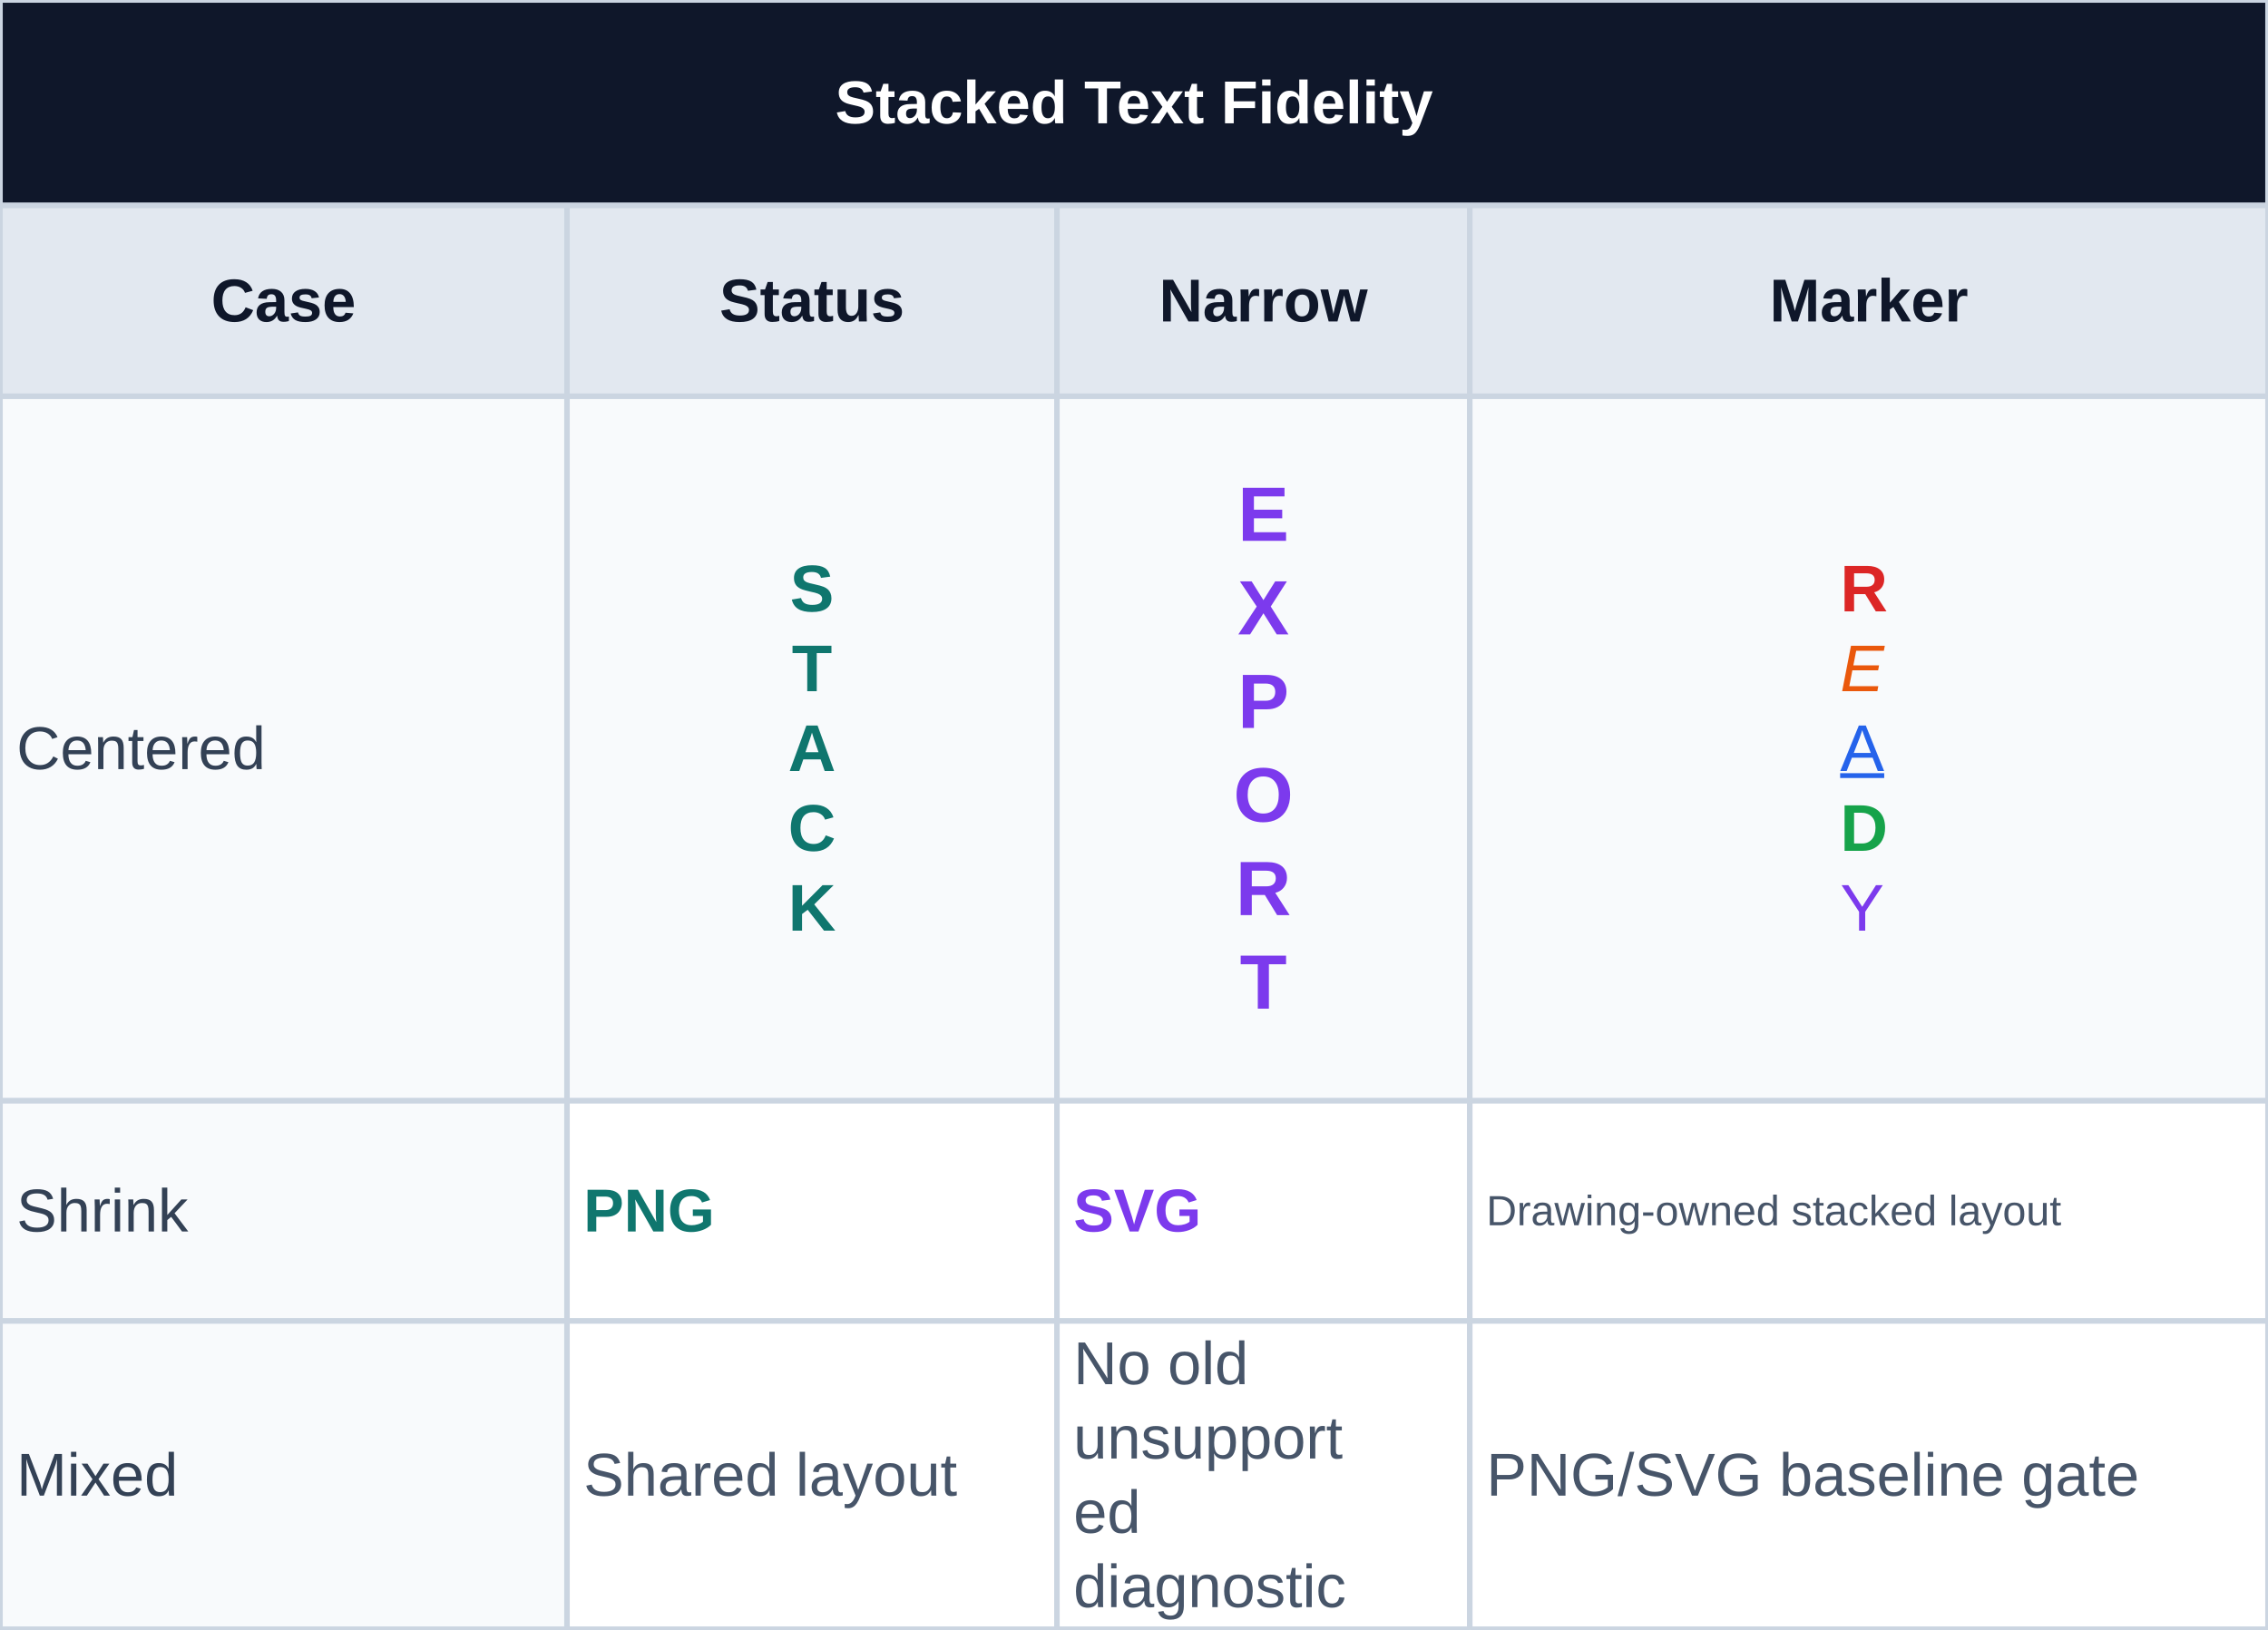
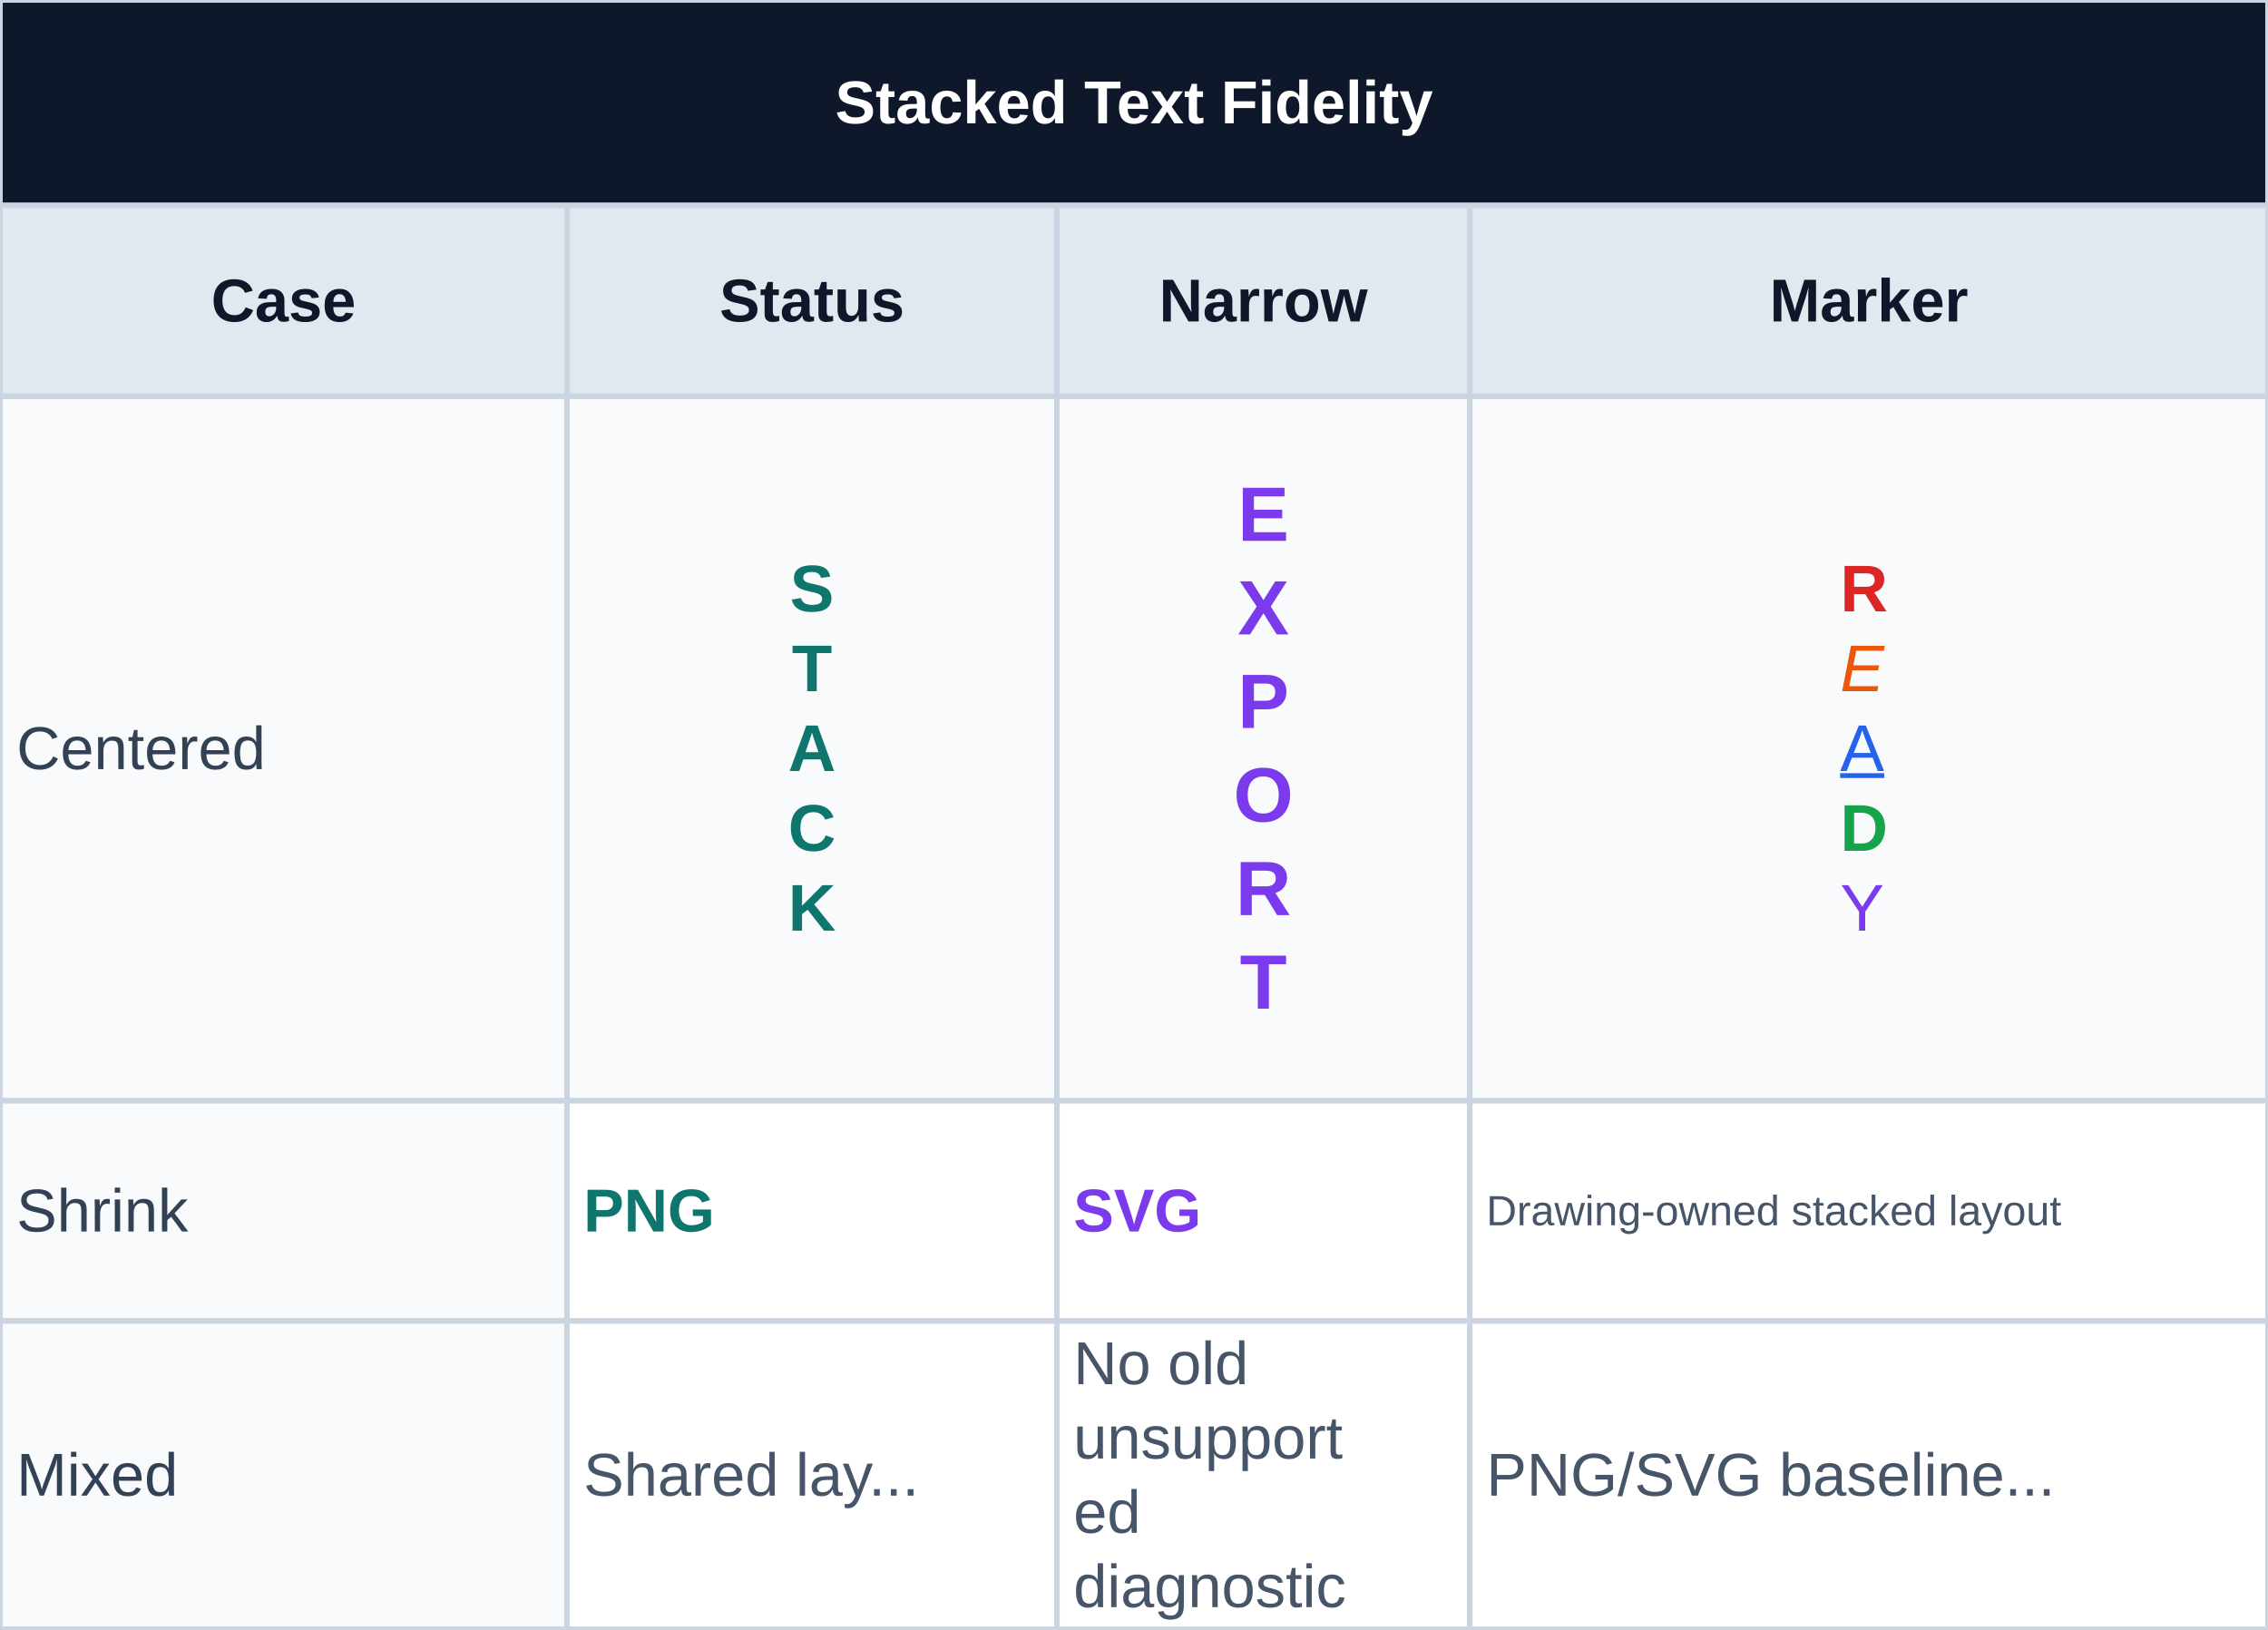
<svg xmlns="http://www.w3.org/2000/svg" width="824" height="592" viewBox="0 0 824 592">
  <rect x="0" y="0" width="824" height="592" fill="#FFFFFF" />
  <rect x="0" y="0" width="824" height="74.66" fill="#0F172A" />
  <line x1="0" y1="0" x2="824" y2="0" stroke="#CBD5E1" stroke-width="2" />
  <line x1="824" y1="0" x2="824" y2="74.66" stroke="#CBD5E1" stroke-width="2" />
  <line x1="0" y1="74.66" x2="824" y2="74.66" stroke="#CBD5E1" stroke-width="2" />
  <line x1="0" y1="0" x2="0" y2="74.66" stroke="#CBD5E1" stroke-width="2" />
  <rect x="0" y="74.66" width="206" height="69.34" fill="#E2E8F0" />
  <line x1="0" y1="74.66" x2="206" y2="74.66" stroke="#CBD5E1" stroke-width="2" />
  <line x1="206" y1="74.66" x2="206" y2="144" stroke="#CBD5E1" stroke-width="2" />
  <line x1="0" y1="144" x2="206" y2="144" stroke="#CBD5E1" stroke-width="2" />
  <line x1="0" y1="74.66" x2="0" y2="144" stroke="#CBD5E1" stroke-width="2" />
  <rect x="206" y="74.66" width="178" height="69.34" fill="#E2E8F0" />
  <line x1="206" y1="74.66" x2="384" y2="74.66" stroke="#CBD5E1" stroke-width="2" />
  <line x1="384" y1="74.66" x2="384" y2="144" stroke="#CBD5E1" stroke-width="2" />
  <line x1="206" y1="144" x2="384" y2="144" stroke="#CBD5E1" stroke-width="2" />
  <line x1="206" y1="74.66" x2="206" y2="144" stroke="#CBD5E1" stroke-width="2" />
  <rect x="384" y="74.66" width="150" height="69.34" fill="#E2E8F0" />
  <line x1="384" y1="74.66" x2="534" y2="74.66" stroke="#CBD5E1" stroke-width="2" />
  <line x1="534" y1="74.66" x2="534" y2="144" stroke="#CBD5E1" stroke-width="2" />
  <line x1="384" y1="144" x2="534" y2="144" stroke="#CBD5E1" stroke-width="2" />
  <line x1="384" y1="74.66" x2="384" y2="144" stroke="#CBD5E1" stroke-width="2" />
  <rect x="534" y="74.66" width="290" height="69.34" fill="#E2E8F0" />
  <line x1="534" y1="74.66" x2="824" y2="74.66" stroke="#CBD5E1" stroke-width="2" />
  <line x1="824" y1="74.66" x2="824" y2="144" stroke="#CBD5E1" stroke-width="2" />
  <line x1="534" y1="144" x2="824" y2="144" stroke="#CBD5E1" stroke-width="2" />
  <line x1="534" y1="74.66" x2="534" y2="144" stroke="#CBD5E1" stroke-width="2" />
  <rect x="0" y="144" width="206" height="256" fill="#F8FAFC" />
  <line x1="0" y1="144" x2="206" y2="144" stroke="#CBD5E1" stroke-width="2" />
  <line x1="206" y1="144" x2="206" y2="400" stroke="#CBD5E1" stroke-width="2" />
  <line x1="0" y1="400" x2="206" y2="400" stroke="#CBD5E1" stroke-width="2" />
  <line x1="0" y1="144" x2="0" y2="400" stroke="#CBD5E1" stroke-width="2" />
  <rect x="206" y="144" width="178" height="256" fill="#F8FAFC" />
  <line x1="206" y1="144" x2="384" y2="144" stroke="#CBD5E1" stroke-width="2" />
  <line x1="384" y1="144" x2="384" y2="400" stroke="#CBD5E1" stroke-width="2" />
  <line x1="206" y1="400" x2="384" y2="400" stroke="#CBD5E1" stroke-width="2" />
  <line x1="206" y1="144" x2="206" y2="400" stroke="#CBD5E1" stroke-width="2" />
  <rect x="384" y="144" width="150" height="256" fill="#F8FAFC" />
  <line x1="384" y1="144" x2="534" y2="144" stroke="#CBD5E1" stroke-width="2" />
  <line x1="534" y1="144" x2="534" y2="400" stroke="#CBD5E1" stroke-width="2" />
  <line x1="384" y1="400" x2="534" y2="400" stroke="#CBD5E1" stroke-width="2" />
  <line x1="384" y1="144" x2="384" y2="400" stroke="#CBD5E1" stroke-width="2" />
  <rect x="534" y="144" width="290" height="256" fill="#F8FAFC" />
  <line x1="534" y1="144" x2="824" y2="144" stroke="#CBD5E1" stroke-width="2" />
  <line x1="824" y1="144" x2="824" y2="400" stroke="#CBD5E1" stroke-width="2" />
  <line x1="534" y1="400" x2="824" y2="400" stroke="#CBD5E1" stroke-width="2" />
  <line x1="534" y1="144" x2="534" y2="400" stroke="#CBD5E1" stroke-width="2" />
  <rect x="0" y="400" width="206" height="80" fill="#F8FAFC" />
  <line x1="0" y1="400" x2="206" y2="400" stroke="#CBD5E1" stroke-width="2" />
  <line x1="206" y1="400" x2="206" y2="480" stroke="#CBD5E1" stroke-width="2" />
  <line x1="0" y1="480" x2="206" y2="480" stroke="#CBD5E1" stroke-width="2" />
  <line x1="0" y1="400" x2="0" y2="480" stroke="#CBD5E1" stroke-width="2" />
  <rect x="206" y="400" width="178" height="80" fill="#FFFFFF" />
  <line x1="206" y1="400" x2="384" y2="400" stroke="#CBD5E1" stroke-width="2" />
  <line x1="384" y1="400" x2="384" y2="480" stroke="#CBD5E1" stroke-width="2" />
  <line x1="206" y1="480" x2="384" y2="480" stroke="#CBD5E1" stroke-width="2" />
  <line x1="206" y1="400" x2="206" y2="480" stroke="#CBD5E1" stroke-width="2" />
  <rect x="384" y="400" width="150" height="80" fill="#FFFFFF" />
  <line x1="384" y1="400" x2="534" y2="400" stroke="#CBD5E1" stroke-width="2" />
  <line x1="534" y1="400" x2="534" y2="480" stroke="#CBD5E1" stroke-width="2" />
  <line x1="384" y1="480" x2="534" y2="480" stroke="#CBD5E1" stroke-width="2" />
  <line x1="384" y1="400" x2="384" y2="480" stroke="#CBD5E1" stroke-width="2" />
  <rect x="534" y="400" width="290" height="80" fill="#FFFFFF" />
  <line x1="534" y1="400" x2="824" y2="400" stroke="#CBD5E1" stroke-width="2" />
  <line x1="824" y1="400" x2="824" y2="480" stroke="#CBD5E1" stroke-width="2" />
  <line x1="534" y1="480" x2="824" y2="480" stroke="#CBD5E1" stroke-width="2" />
  <line x1="534" y1="400" x2="534" y2="480" stroke="#CBD5E1" stroke-width="2" />
  <rect x="0" y="480" width="206" height="112" fill="#F8FAFC" />
  <line x1="0" y1="480" x2="206" y2="480" stroke="#CBD5E1" stroke-width="2" />
  <line x1="206" y1="480" x2="206" y2="592" stroke="#CBD5E1" stroke-width="2" />
  <line x1="0" y1="592" x2="206" y2="592" stroke="#CBD5E1" stroke-width="2" />
  <line x1="0" y1="480" x2="0" y2="592" stroke="#CBD5E1" stroke-width="2" />
  <rect x="206" y="480" width="178" height="112" fill="#FFFFFF" />
  <line x1="206" y1="480" x2="384" y2="480" stroke="#CBD5E1" stroke-width="2" />
  <line x1="384" y1="480" x2="384" y2="592" stroke="#CBD5E1" stroke-width="2" />
  <line x1="206" y1="592" x2="384" y2="592" stroke="#CBD5E1" stroke-width="2" />
  <line x1="206" y1="480" x2="206" y2="592" stroke="#CBD5E1" stroke-width="2" />
  <rect x="384" y="480" width="150" height="112" fill="#FFFFFF" />
  <line x1="384" y1="480" x2="534" y2="480" stroke="#CBD5E1" stroke-width="2" />
  <line x1="534" y1="480" x2="534" y2="592" stroke="#CBD5E1" stroke-width="2" />
  <line x1="384" y1="592" x2="534" y2="592" stroke="#CBD5E1" stroke-width="2" />
  <line x1="384" y1="480" x2="384" y2="592" stroke="#CBD5E1" stroke-width="2" />
  <rect x="534" y="480" width="290" height="112" fill="#FFFFFF" />
  <line x1="534" y1="480" x2="824" y2="480" stroke="#CBD5E1" stroke-width="2" />
  <line x1="824" y1="480" x2="824" y2="592" stroke="#CBD5E1" stroke-width="2" />
  <line x1="534" y1="592" x2="824" y2="592" stroke="#CBD5E1" stroke-width="2" />
  <line x1="534" y1="480" x2="534" y2="592" stroke="#CBD5E1" stroke-width="2" />
  <clipPath id="xl-text-1-1">
    <rect x="0" y="0" width="824" height="74.66" />
  </clipPath>
  <g clip-path="url(#xl-text-1-1)">
    <text x="412" y="44.81" fill="#FFFFFF" font-family="Calibri, Arial, sans-serif" font-size="22" text-anchor="middle" font-weight="700">Stacked Text Fidelity</text>
  </g>
  <clipPath id="xl-text-2-1">
    <rect x="0" y="74.66" width="206" height="69.34" />
  </clipPath>
  <g clip-path="url(#xl-text-2-1)">
    <text x="103" y="116.81" fill="#0F172A" font-family="Calibri, Arial, sans-serif" font-size="22" text-anchor="middle" font-weight="700">Case</text>
  </g>
  <clipPath id="xl-text-2-2">
    <rect x="206" y="74.66" width="178" height="69.34" />
  </clipPath>
  <g clip-path="url(#xl-text-2-2)">
    <text x="295" y="116.81" fill="#0F172A" font-family="Calibri, Arial, sans-serif" font-size="22" text-anchor="middle" font-weight="700">Status</text>
  </g>
  <clipPath id="xl-text-2-3">
    <rect x="384" y="74.66" width="150" height="69.34" />
  </clipPath>
  <g clip-path="url(#xl-text-2-3)">
    <text x="459" y="116.81" fill="#0F172A" font-family="Calibri, Arial, sans-serif" font-size="22" text-anchor="middle" font-weight="700">Narrow</text>
  </g>
  <clipPath id="xl-text-2-4">
    <rect x="534" y="74.66" width="290" height="69.34" />
  </clipPath>
  <g clip-path="url(#xl-text-2-4)">
    <text x="679" y="116.81" fill="#0F172A" font-family="Calibri, Arial, sans-serif" font-size="22" text-anchor="middle" font-weight="700">Marker</text>
  </g>
  <clipPath id="xl-text-3-1">
    <rect x="0" y="144" width="206" height="256" />
  </clipPath>
  <g clip-path="url(#xl-text-3-1)">
    <text x="6" y="279.48" fill="#334155" font-family="Calibri, Arial, sans-serif" font-size="22" text-anchor="start">Centered</text>
  </g>
  <clipPath id="xl-text-3-2">
    <rect x="206" y="144" width="178" height="256" />
  </clipPath>
  <g clip-path="url(#xl-text-3-2)">
    <text x="295" y="222.16" fill="#0F766E" font-family="Calibri, Arial, sans-serif" font-size="24" text-anchor="middle" font-weight="700">S</text>
    <text x="295" y="251.16" fill="#0F766E" font-family="Calibri, Arial, sans-serif" font-size="24" text-anchor="middle" font-weight="700">T</text>
    <text x="295" y="280.16" fill="#0F766E" font-family="Calibri, Arial, sans-serif" font-size="24" text-anchor="middle" font-weight="700">A</text>
    <text x="295" y="309.16" fill="#0F766E" font-family="Calibri, Arial, sans-serif" font-size="24" text-anchor="middle" font-weight="700">C</text>
    <text x="295" y="338.16" fill="#0F766E" font-family="Calibri, Arial, sans-serif" font-size="24" text-anchor="middle" font-weight="700">K</text>
  </g>
  <clipPath id="xl-text-3-3">
    <rect x="384" y="144" width="150" height="256" />
  </clipPath>
  <g clip-path="url(#xl-text-3-3)">
    <text x="459" y="196.52" fill="#7C3AED" font-family="Calibri, Arial, sans-serif" font-size="28" text-anchor="middle" font-weight="700">E</text>
    <text x="459" y="230.52" fill="#7C3AED" font-family="Calibri, Arial, sans-serif" font-size="28" text-anchor="middle" font-weight="700">X</text>
    <text x="459" y="264.52" fill="#7C3AED" font-family="Calibri, Arial, sans-serif" font-size="28" text-anchor="middle" font-weight="700">P</text>
    <text x="459" y="298.52" fill="#7C3AED" font-family="Calibri, Arial, sans-serif" font-size="28" text-anchor="middle" font-weight="700">O</text>
    <text x="459" y="332.52" fill="#7C3AED" font-family="Calibri, Arial, sans-serif" font-size="28" text-anchor="middle" font-weight="700">R</text>
    <text x="459" y="366.52" fill="#7C3AED" font-family="Calibri, Arial, sans-serif" font-size="28" text-anchor="middle" font-weight="700">T</text>
  </g>
  <clipPath id="xl-text-3-4">
    <rect x="534" y="144" width="290" height="256" />
  </clipPath>
  <g clip-path="url(#xl-text-3-4)">
    <text x="668.555" y="222.16" font-family="Calibri, Arial, sans-serif" font-size="24" text-anchor="start" fill="#DC2626" font-weight="700">R</text>
    <text x="668.555" y="251.16" font-family="Calibri, Arial, sans-serif" font-size="24" text-anchor="start" fill="#EA580C" font-style="italic">E</text>
    <text x="668.555" y="280.16" font-family="Calibri, Arial, sans-serif" font-size="24" text-anchor="start" fill="#2563EB" text-decoration="underline">A</text>
    <text x="668.555" y="309.16" font-family="Calibri, Arial, sans-serif" font-size="24" text-anchor="start" fill="#16A34A" font-weight="700">D</text>
    <text x="668.555" y="338.16" font-family="Calibri, Arial, sans-serif" font-size="24" text-anchor="start" fill="#7C3AED">Y</text>
  </g>
  <clipPath id="xl-text-4-1">
    <rect x="0" y="400" width="206" height="80" />
  </clipPath>
  <g clip-path="url(#xl-text-4-1)">
    <text x="6" y="447.48" fill="#334155" font-family="Calibri, Arial, sans-serif" font-size="22" text-anchor="start">Shrink</text>
  </g>
  <clipPath id="xl-text-4-2">
    <rect x="206" y="400" width="178" height="80" />
  </clipPath>
  <g clip-path="url(#xl-text-4-2)">
    <text x="212" y="447.48" fill="#0F766E" font-family="Calibri, Arial, sans-serif" font-size="22" text-anchor="start" font-weight="700">PNG</text>
  </g>
  <clipPath id="xl-text-4-3">
    <rect x="384" y="400" width="150" height="80" />
  </clipPath>
  <g clip-path="url(#xl-text-4-3)">
    <text x="390" y="447.48" fill="#7C3AED" font-family="Calibri, Arial, sans-serif" font-size="22" text-anchor="start" font-weight="700">SVG</text>
  </g>
  <clipPath id="xl-text-4-4">
    <rect x="534" y="400" width="290" height="80" />
  </clipPath>
  <g clip-path="url(#xl-text-4-4)">
    <text x="540" y="445.216" fill="#475569" font-family="Calibri, Arial, sans-serif" font-size="15.34" text-anchor="start">Drawing-owned stacked layout</text>
  </g>
  <clipPath id="xl-text-5-1">
    <rect x="0" y="480" width="206" height="112" />
  </clipPath>
  <g clip-path="url(#xl-text-5-1)">
    <text x="6" y="543.48" fill="#334155" font-family="Calibri, Arial, sans-serif" font-size="22" text-anchor="start">Mixed</text>
  </g>
  <clipPath id="xl-text-5-2">
    <rect x="206" y="480" width="178" height="112" />
  </clipPath>
  <g clip-path="url(#xl-text-5-2)">
-     <text x="212" y="543.48" fill="#475569" font-family="Calibri, Arial, sans-serif" font-size="22" text-anchor="start">Shared layout</text>
+     <text x="212" y="543.48" fill="#475569" font-family="Calibri, Arial, sans-serif" font-size="22" text-anchor="start">Shared lay...</text>
  </g>
  <clipPath id="xl-text-5-3">
    <rect x="384" y="480" width="150" height="112" />
  </clipPath>
  <g clip-path="url(#xl-text-5-3)">
    <text x="390" y="502.98" fill="#475569" font-family="Calibri, Arial, sans-serif" font-size="22" text-anchor="start">No old</text>
    <text x="390" y="529.98" fill="#475569" font-family="Calibri, Arial, sans-serif" font-size="22" text-anchor="start">unsupport</text>
    <text x="390" y="556.98" fill="#475569" font-family="Calibri, Arial, sans-serif" font-size="22" text-anchor="start">ed</text>
    <text x="390" y="583.98" fill="#475569" font-family="Calibri, Arial, sans-serif" font-size="22" text-anchor="start">diagnostic</text>
  </g>
  <clipPath id="xl-text-5-4">
    <rect x="534" y="480" width="290" height="112" />
  </clipPath>
  <g clip-path="url(#xl-text-5-4)">
-     <text x="540" y="543.48" fill="#475569" font-family="Calibri, Arial, sans-serif" font-size="22" text-anchor="start">PNG/SVG baseline gate</text>
+     <text x="540" y="543.48" fill="#475569" font-family="Calibri, Arial, sans-serif" font-size="22" text-anchor="start">PNG/SVG baseline...</text>
  </g>
</svg>
